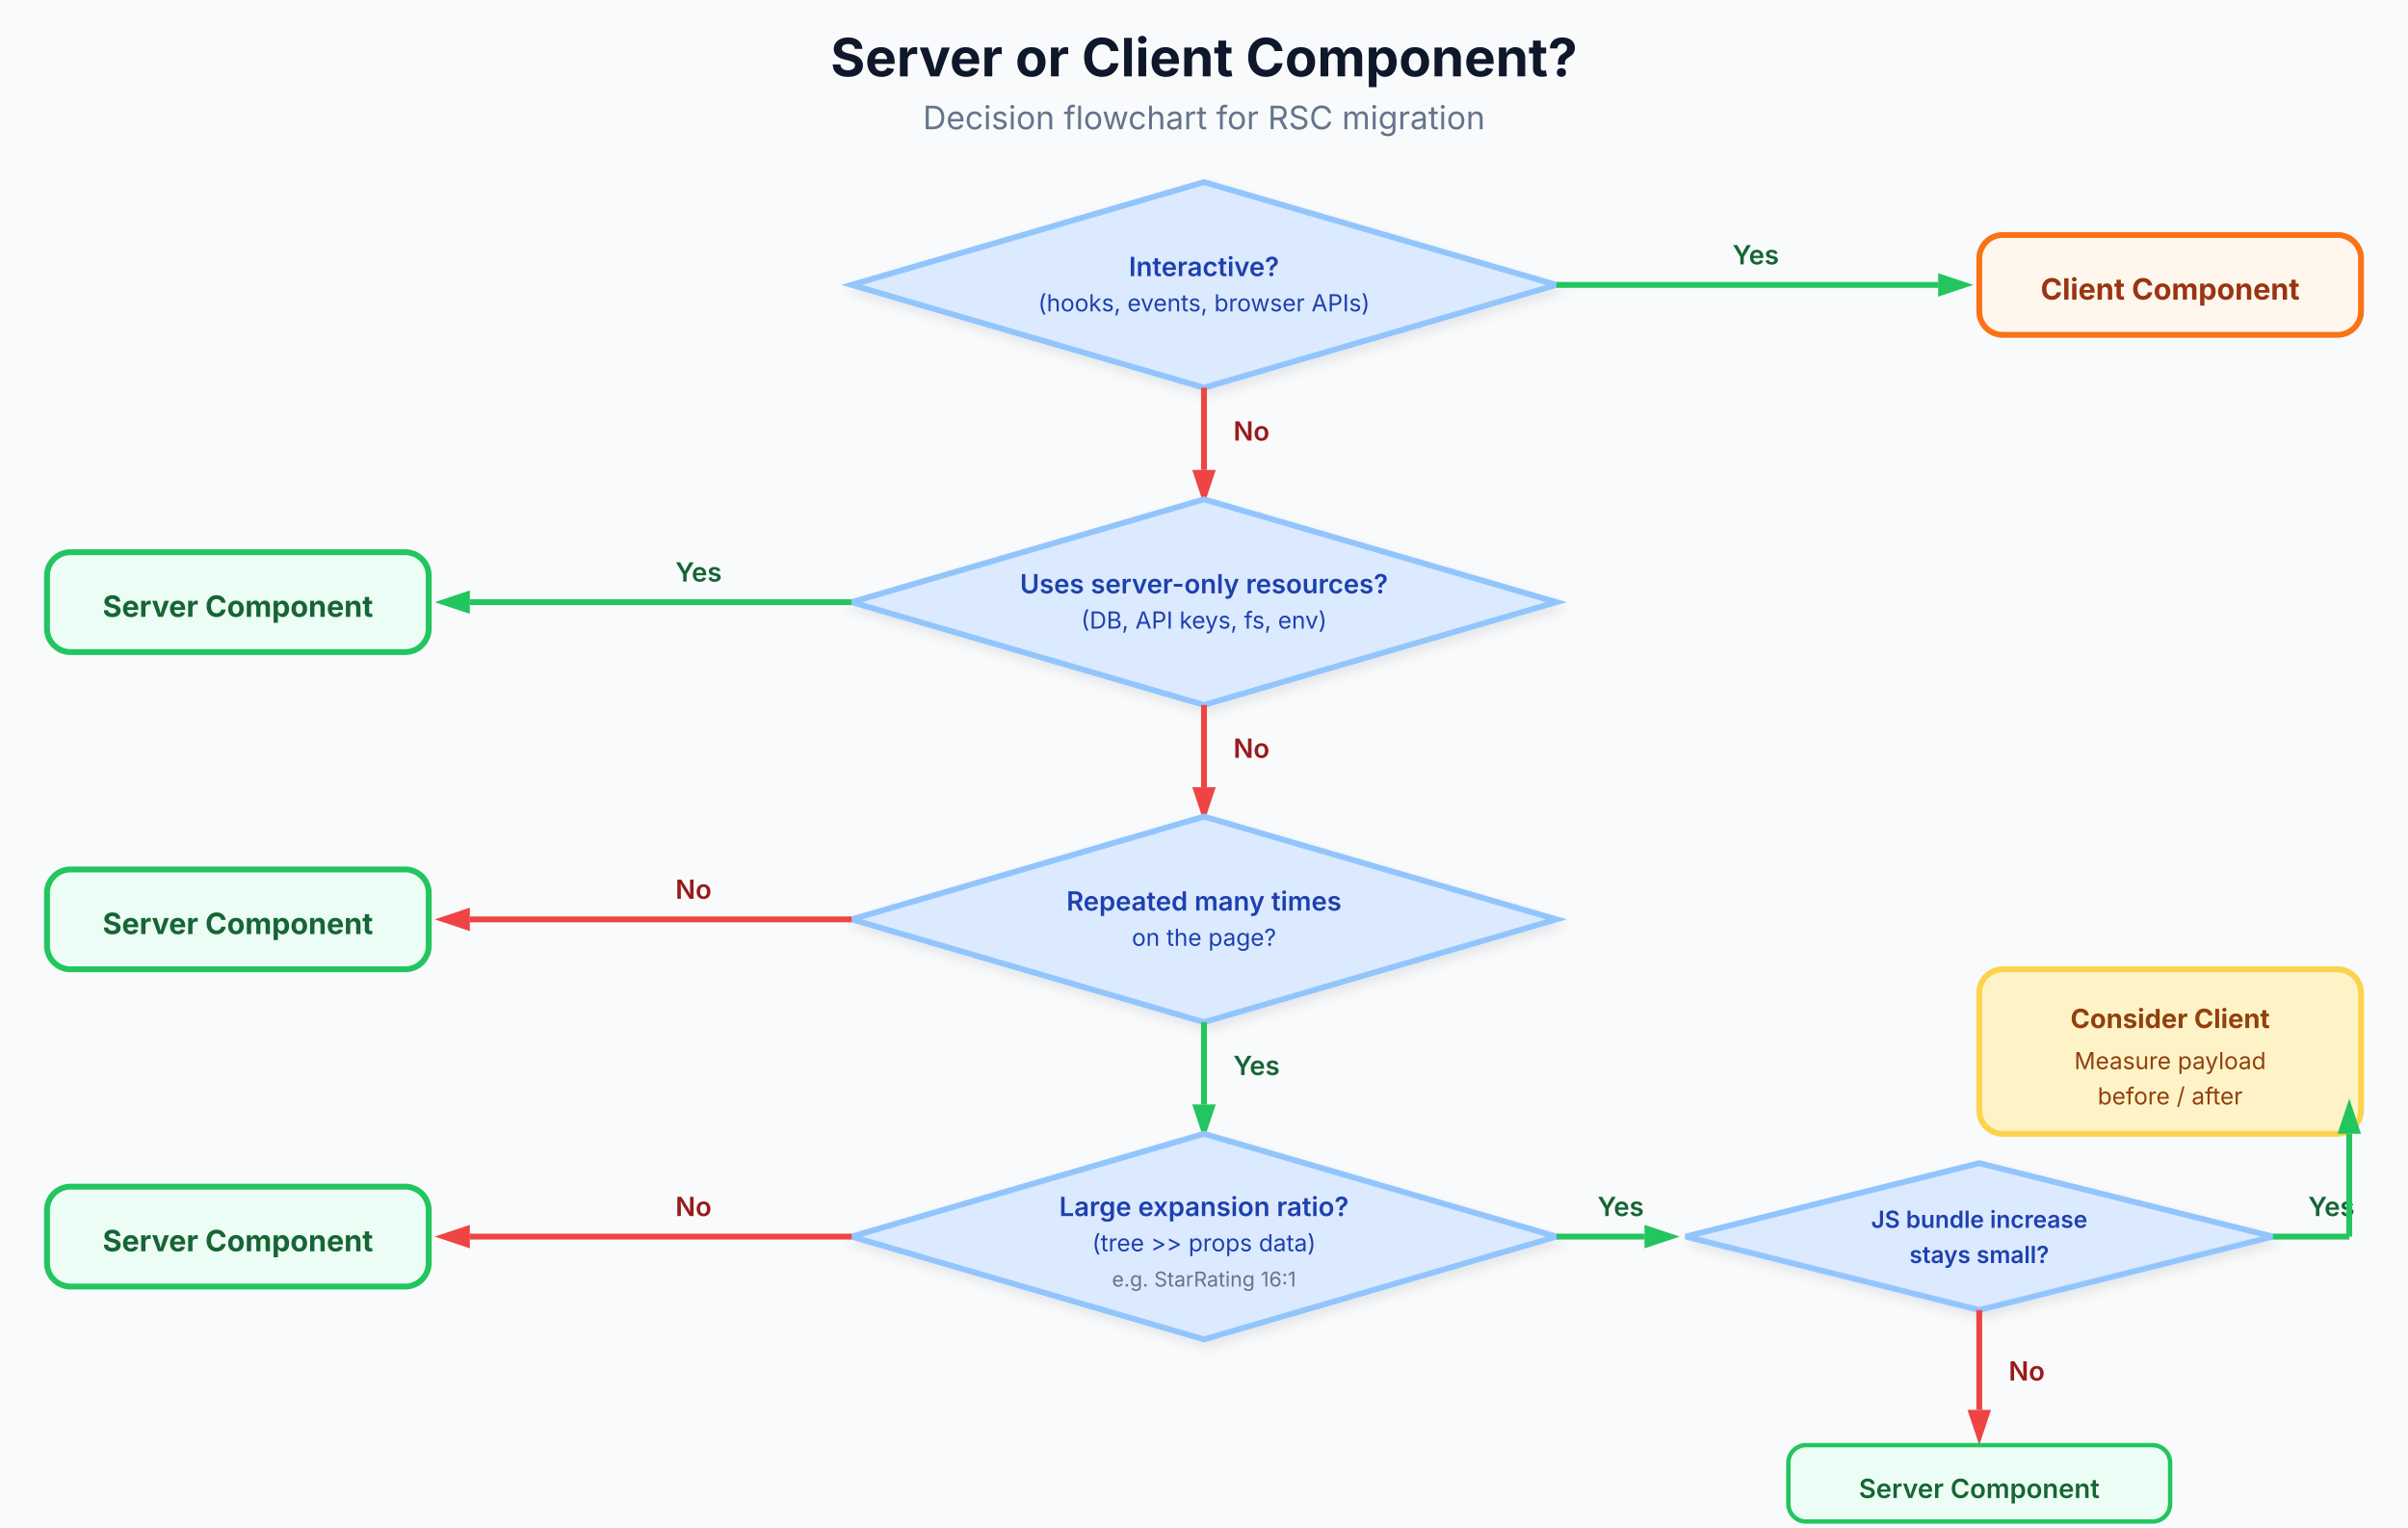
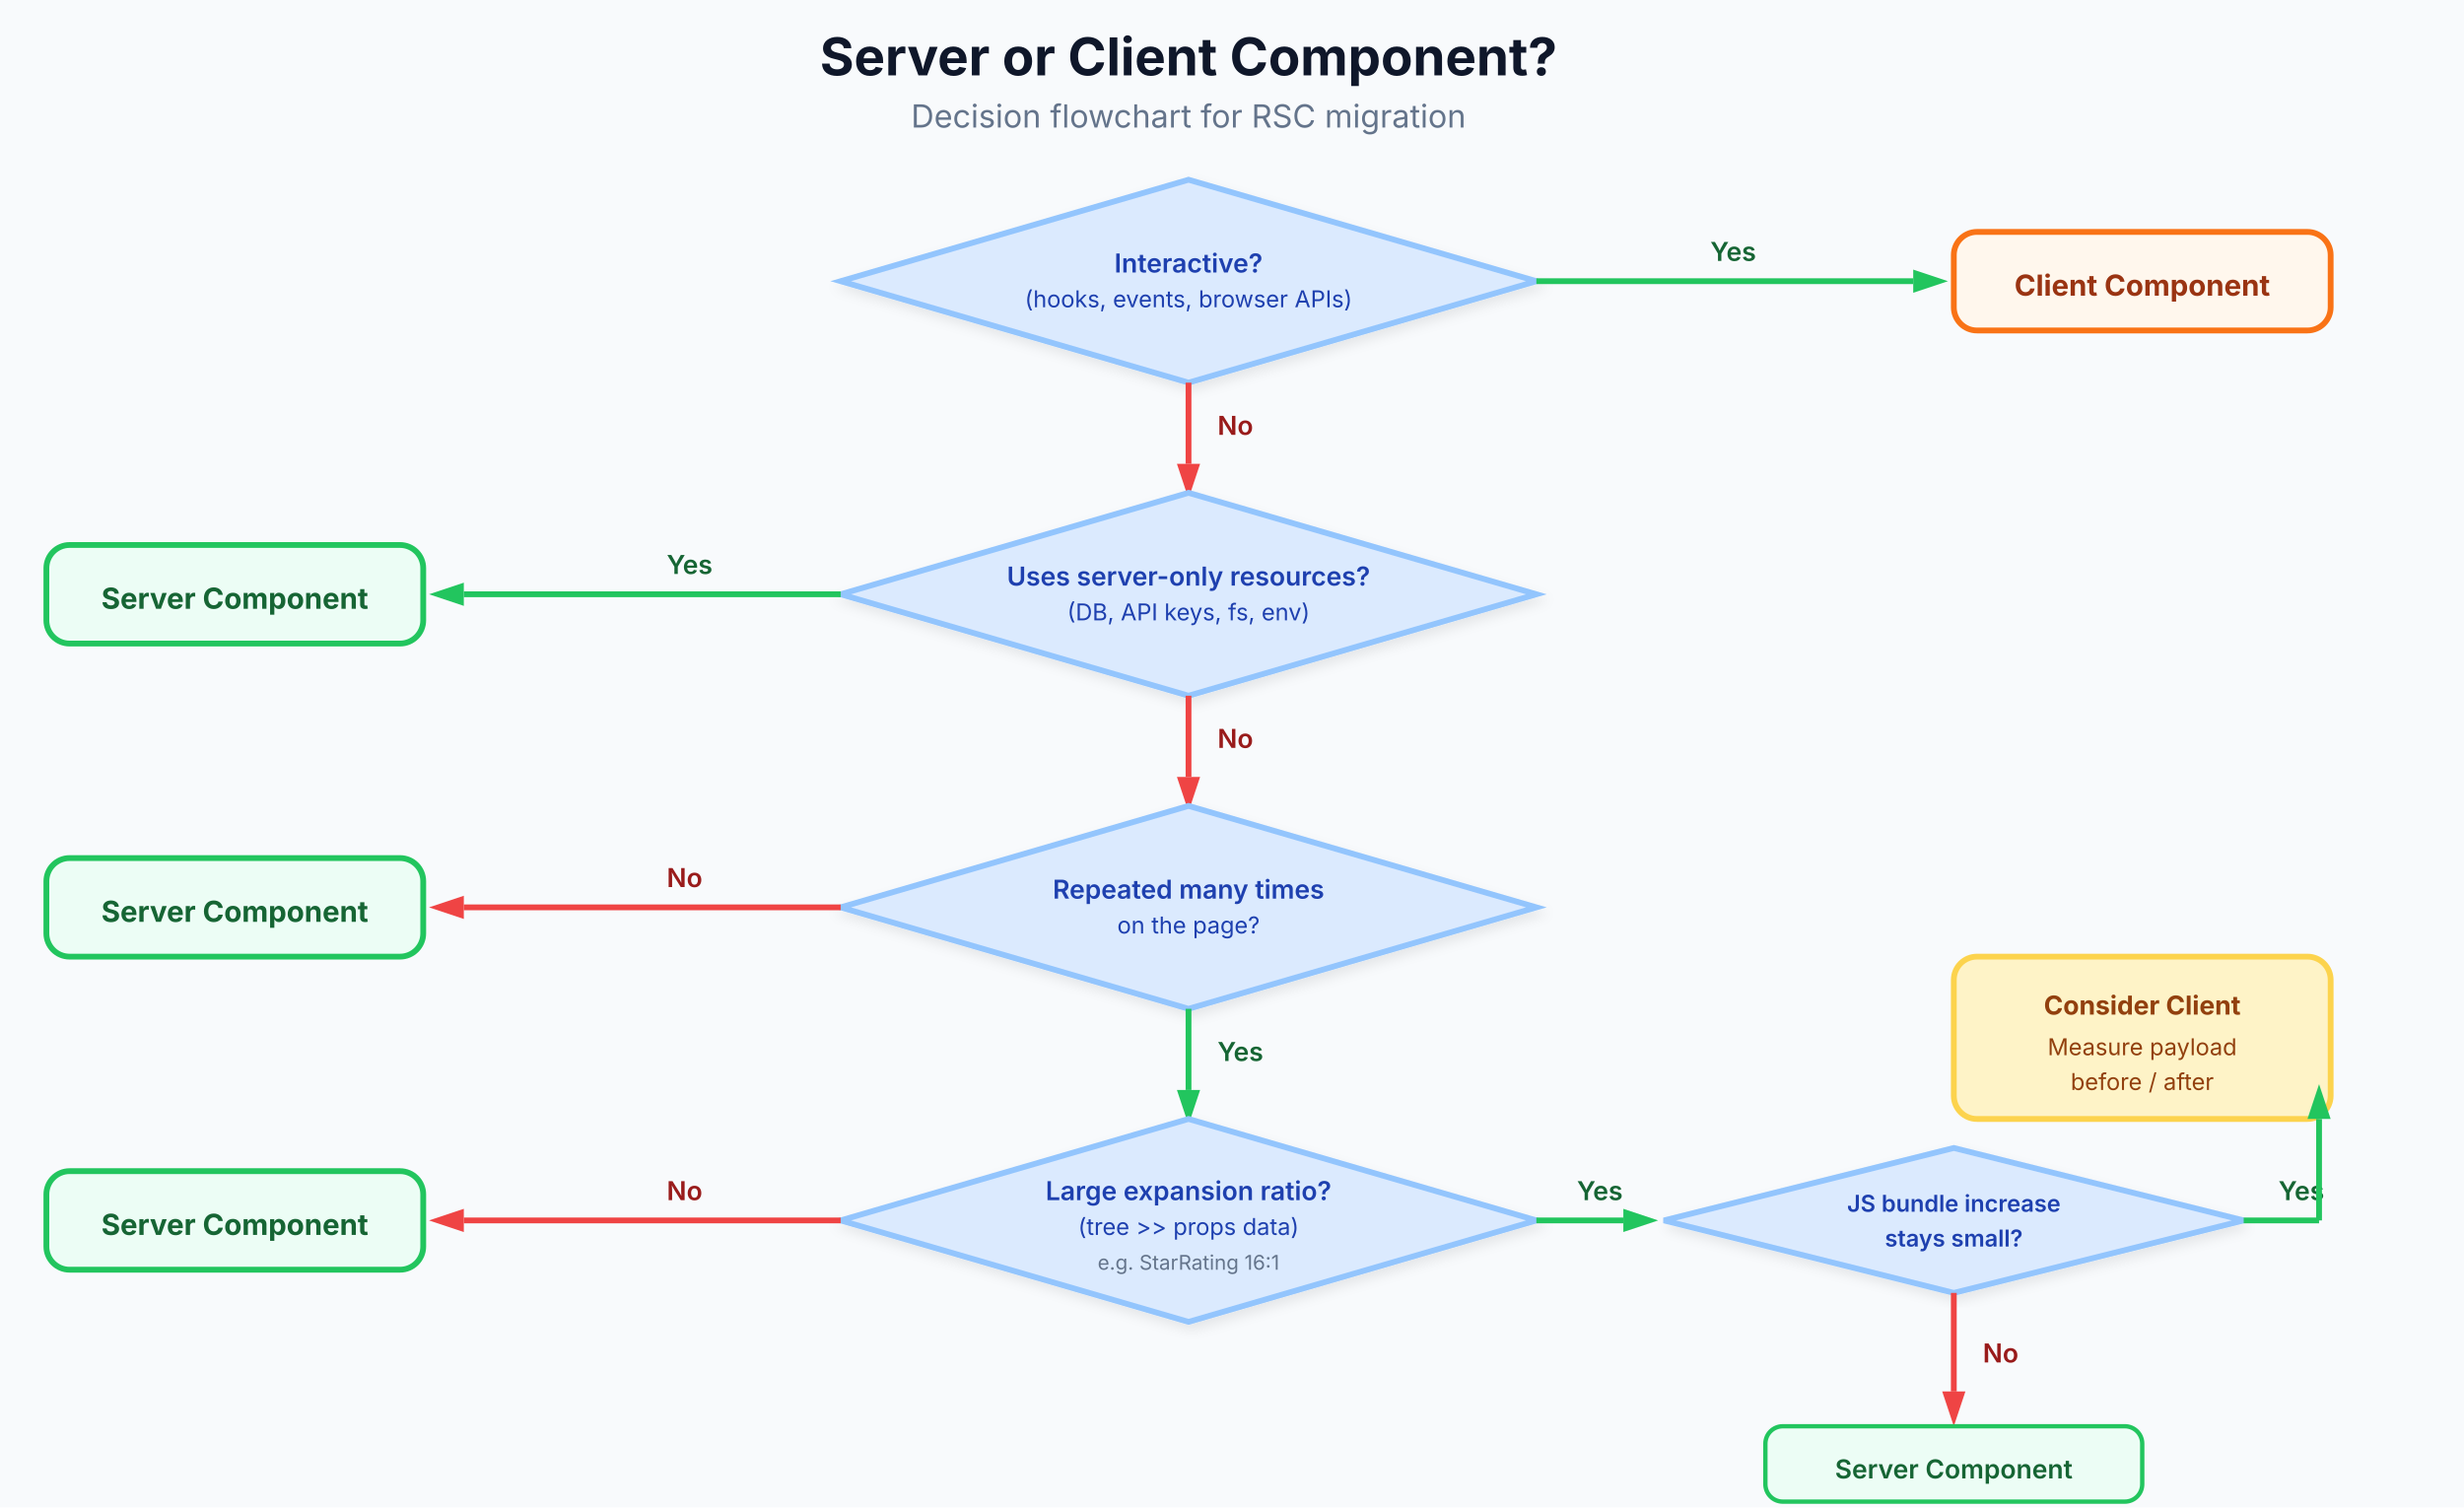
- <svg xmlns="http://www.w3.org/2000/svg" viewBox="0 0 820 520" font-family="system-ui, -apple-system, 'Segoe UI', sans-serif">
+ <svg xmlns="http://www.w3.org/2000/svg" viewBox="0 0 850 520" font-family="system-ui, -apple-system, 'Segoe UI', sans-serif">
  <defs>
    <filter id="shadow">
      <feDropShadow dx="1" dy="2" stdDeviation="2" flood-opacity="0.08" />
    </filter>
    <style>
      .bg { fill: #F8FAFC; }
      .title { fill: #0F172A; }
      .subtitle { fill: #64748B; }
      .decision { fill: #DBEAFE; stroke: #93C5FD; }
      .decision-text { fill: #1E40AF; }
      .result-server { fill: #ECFDF5; stroke: #22C55E; }
      .result-server-text { fill: #166534; }
      .result-client { fill: #FFF7ED; stroke: #F97316; }
      .result-client-text { fill: #9A3412; }
      .result-measure { fill: #FEF3C7; stroke: #FCD34D; }
      .result-measure-text { fill: #92400E; }
      .yes-line { stroke: #22C55E; }
      .no-line { stroke: #EF4444; }
      .yes-text { fill: #166534; }
      .no-text { fill: #991B1B; }
      .arrow-yes { fill: #22C55E; }
      .arrow-no { fill: #EF4444; }
      .label-sub { fill: #64748B; }

      @media (prefers-color-scheme: dark) {
        .bg { fill: #0F172A; }
        .title { fill: #F1F5F9; }
        .subtitle { fill: #94A3B8; }
        .decision { fill: #172554; stroke: #3B82F6; }
        .decision-text { fill: #93C5FD; }
        .result-server { fill: #052E16; stroke: #10B981; }
        .result-server-text { fill: #6EE7B7; }
        .result-client { fill: #431407; stroke: #F97316; }
        .result-client-text { fill: #FDBA74; }
        .result-measure { fill: #422006; stroke: #F59E0B; }
        .result-measure-text { fill: #FCD34D; }
        .yes-line { stroke: #10B981; }
        .no-line { stroke: #F87171; }
        .yes-text { fill: #6EE7B7; }
        .no-text { fill: #FCA5A5; }
        .arrow-yes { fill: #10B981; }
        .arrow-no { fill: #F87171; }
        .label-sub { fill: #94A3B8; }
      }
    </style>
  </defs>
-   <rect width="820" height="520" class="bg" />
+   <rect width="850" height="520" class="bg" />
  <text x="410" y="26" text-anchor="middle" font-size="18" font-weight="700" class="title">Server or Client Component?</text>
  <text x="410" y="44" text-anchor="middle" font-size="11" class="subtitle">Decision flowchart for RSC migration</text>
  <g transform="translate(290, 62)">
    <polygon points="120,0 240,35 120,70 0,35" class="decision" stroke-width="2" filter="url(#shadow)" />
    <text x="120" y="32" text-anchor="middle" font-size="9" font-weight="600" class="decision-text">Interactive?</text>
    <text x="120" y="44" text-anchor="middle" font-size="8" class="decision-text">(hooks, events, browser APIs)</text>
  </g>
  <line x1="530" y1="97" x2="660" y2="97" class="yes-line" stroke-width="2" />
  <polygon points="660,93 672,97 660,101" class="arrow-yes" />
  <text x="590" y="90" font-size="9" font-weight="600" class="yes-text">Yes</text>
  <rect x="674" y="80" width="130" height="34" rx="8" class="result-client" stroke-width="2" />
  <text x="739" y="102" text-anchor="middle" font-size="10" font-weight="700" class="result-client-text">Client Component</text>
  <line x1="410" y1="132" x2="410" y2="160" class="no-line" stroke-width="2" />
  <polygon points="406,160 410,172 414,160" class="arrow-no" />
  <text x="420" y="150" font-size="9" font-weight="600" class="no-text">No</text>
  <g transform="translate(290, 170)">
    <polygon points="120,0 240,35 120,70 0,35" class="decision" stroke-width="2" filter="url(#shadow)" />
    <text x="120" y="32" text-anchor="middle" font-size="9" font-weight="600" class="decision-text">Uses server-only resources?</text>
    <text x="120" y="44" text-anchor="middle" font-size="8" class="decision-text">(DB, API keys, fs, env)</text>
  </g>
  <line x1="290" y1="205" x2="160" y2="205" class="yes-line" stroke-width="2" />
  <polygon points="160,201 148,205 160,209" class="arrow-yes" />
  <text x="230" y="198" font-size="9" font-weight="600" class="yes-text">Yes</text>
  <rect x="16" y="188" width="130" height="34" rx="8" class="result-server" stroke-width="2" />
  <text x="81" y="210" text-anchor="middle" font-size="10" font-weight="700" class="result-server-text">Server Component</text>
  <line x1="410" y1="240" x2="410" y2="268" class="no-line" stroke-width="2" />
  <polygon points="406,268 410,280 414,268" class="arrow-no" />
  <text x="420" y="258" font-size="9" font-weight="600" class="no-text">No</text>
  <g transform="translate(290, 278)">
    <polygon points="120,0 240,35 120,70 0,35" class="decision" stroke-width="2" filter="url(#shadow)" />
    <text x="120" y="32" text-anchor="middle" font-size="9" font-weight="600" class="decision-text">Repeated many times</text>
    <text x="120" y="44" text-anchor="middle" font-size="8" class="decision-text">on the page?</text>
  </g>
  <line x1="290" y1="313" x2="160" y2="313" class="no-line" stroke-width="2" />
  <polygon points="160,309 148,313 160,317" class="arrow-no" />
  <text x="230" y="306" font-size="9" font-weight="600" class="no-text">No</text>
  <rect x="16" y="296" width="130" height="34" rx="8" class="result-server" stroke-width="2" />
  <text x="81" y="318" text-anchor="middle" font-size="10" font-weight="700" class="result-server-text">Server Component</text>
  <line x1="410" y1="348" x2="410" y2="376" class="yes-line" stroke-width="2" />
  <polygon points="406,376 410,388 414,376" class="arrow-yes" />
  <text x="420" y="366" font-size="9" font-weight="600" class="yes-text">Yes</text>
  <g transform="translate(290, 386)">
    <polygon points="120,0 240,35 120,70 0,35" class="decision" stroke-width="2" filter="url(#shadow)" />
    <text x="120" y="28" text-anchor="middle" font-size="9" font-weight="600" class="decision-text">Large expansion ratio?</text>
    <text x="120" y="40" text-anchor="middle" font-size="8" class="decision-text">(tree &gt;&gt; props data)</text>
    <text x="120" y="52" text-anchor="middle" font-size="7" class="label-sub">e.g. StarRating 16:1</text>
  </g>
  <line x1="290" y1="421" x2="160" y2="421" class="no-line" stroke-width="2" />
  <polygon points="160,417 148,421 160,425" class="arrow-no" />
  <text x="230" y="414" font-size="9" font-weight="600" class="no-text">No</text>
  <rect x="16" y="404" width="130" height="34" rx="8" class="result-server" stroke-width="2" />
  <text x="81" y="426" text-anchor="middle" font-size="10" font-weight="700" class="result-server-text">Server Component</text>
  <line x1="530" y1="421" x2="560" y2="421" class="yes-line" stroke-width="2" />
  <polygon points="560,417 572,421 560,425" class="arrow-yes" />
  <text x="544" y="414" font-size="9" font-weight="600" class="yes-text">Yes</text>
  <g transform="translate(574, 396)">
    <polygon points="100,0 200,25 100,50 0,25" class="decision" stroke-width="2" filter="url(#shadow)" />
    <text x="100" y="22" text-anchor="middle" font-size="8" font-weight="600" class="decision-text">JS bundle increase</text>
    <text x="100" y="34" text-anchor="middle" font-size="8" font-weight="600" class="decision-text">stays small?</text>
  </g>
  <line x1="674" y1="446" x2="674" y2="480" class="no-line" stroke-width="2" />
  <polygon points="670,480 674,492 678,480" class="arrow-no" />
  <text x="684" y="470" font-size="9" font-weight="600" class="no-text">No</text>
  <rect x="609" y="492" width="130" height="26" rx="6" class="result-server" stroke-width="1.5" />
  <text x="674" y="510" text-anchor="middle" font-size="9" font-weight="600" class="result-server-text">Server Component</text>
  <line x1="774" y1="421" x2="800" y2="421" class="yes-line" stroke-width="2" />
  <text x="786" y="414" font-size="9" font-weight="600" class="yes-text">Yes</text>
  <rect x="674" y="330" width="130" height="56" rx="8" class="result-measure" stroke-width="2" />
  <text x="739" y="350" text-anchor="middle" font-size="9" font-weight="700" class="result-measure-text">Consider Client</text>
  <text x="739" y="364" text-anchor="middle" font-size="8" class="result-measure-text">Measure payload</text>
  <text x="739" y="376" text-anchor="middle" font-size="8" class="result-measure-text">before / after</text>
  <line x1="800" y1="421" x2="800" y2="386" class="yes-line" stroke-width="2" />
  <polygon points="796,386 800,374 804,386" class="arrow-yes" />
</svg>
